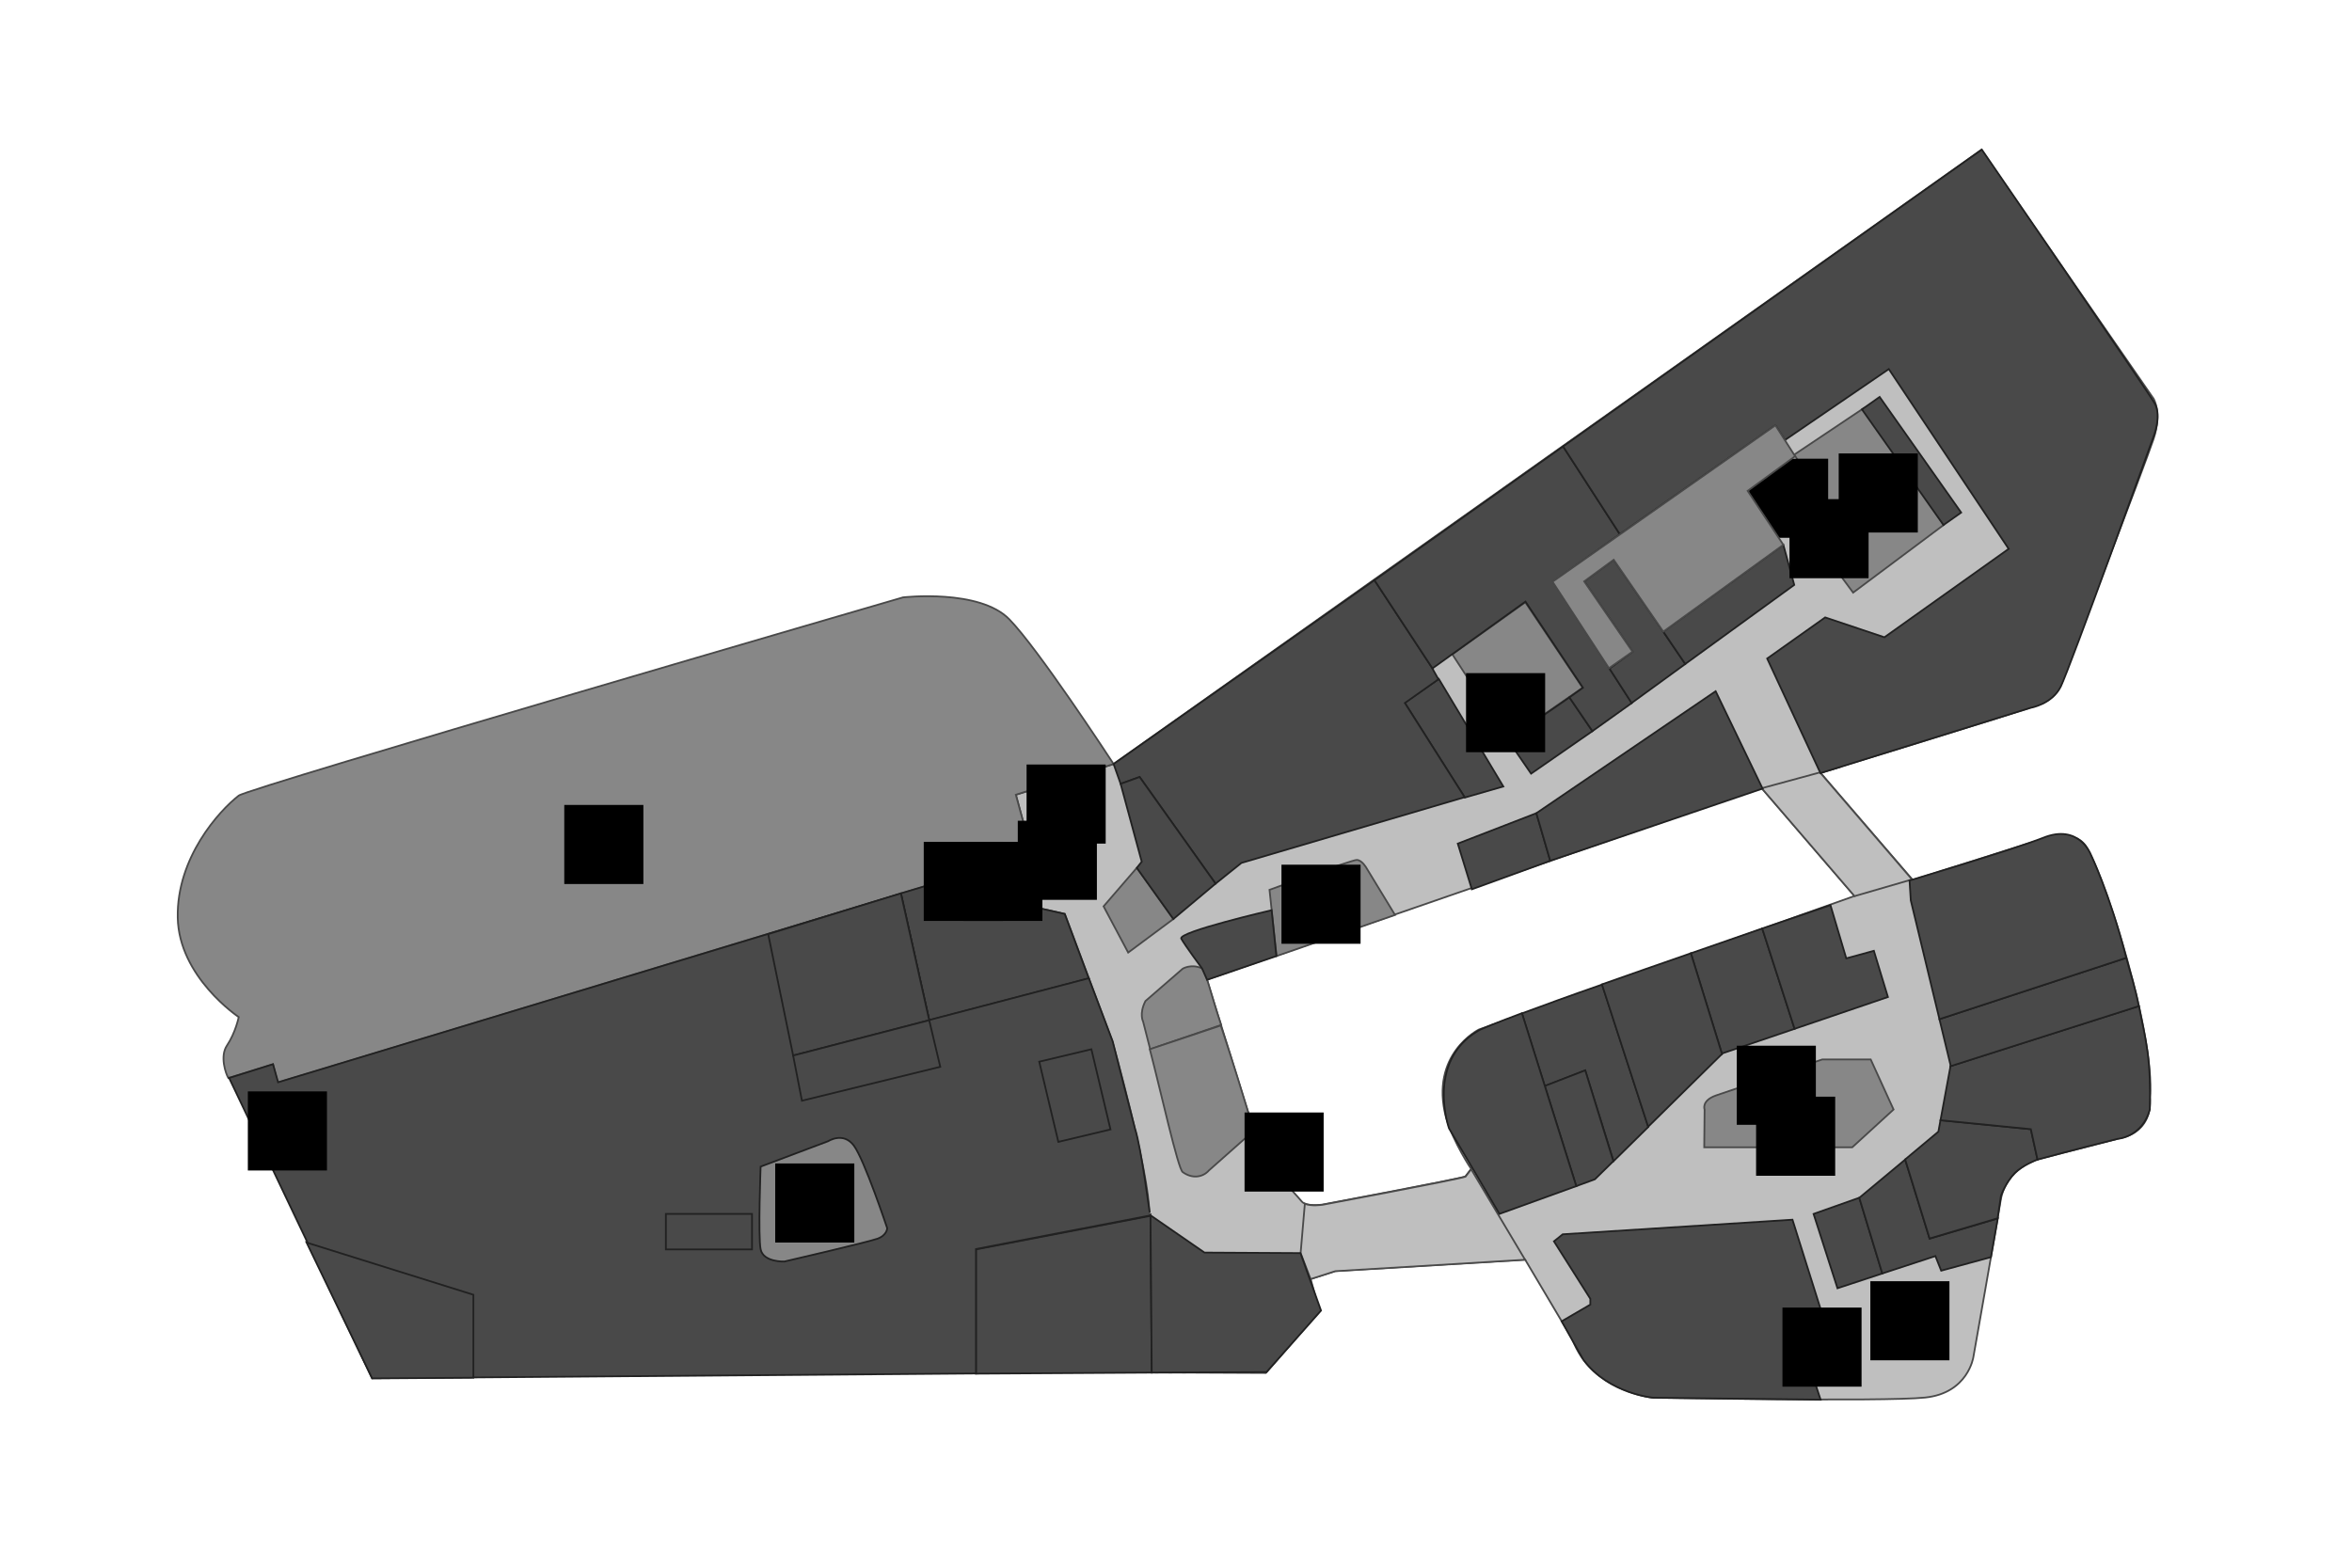
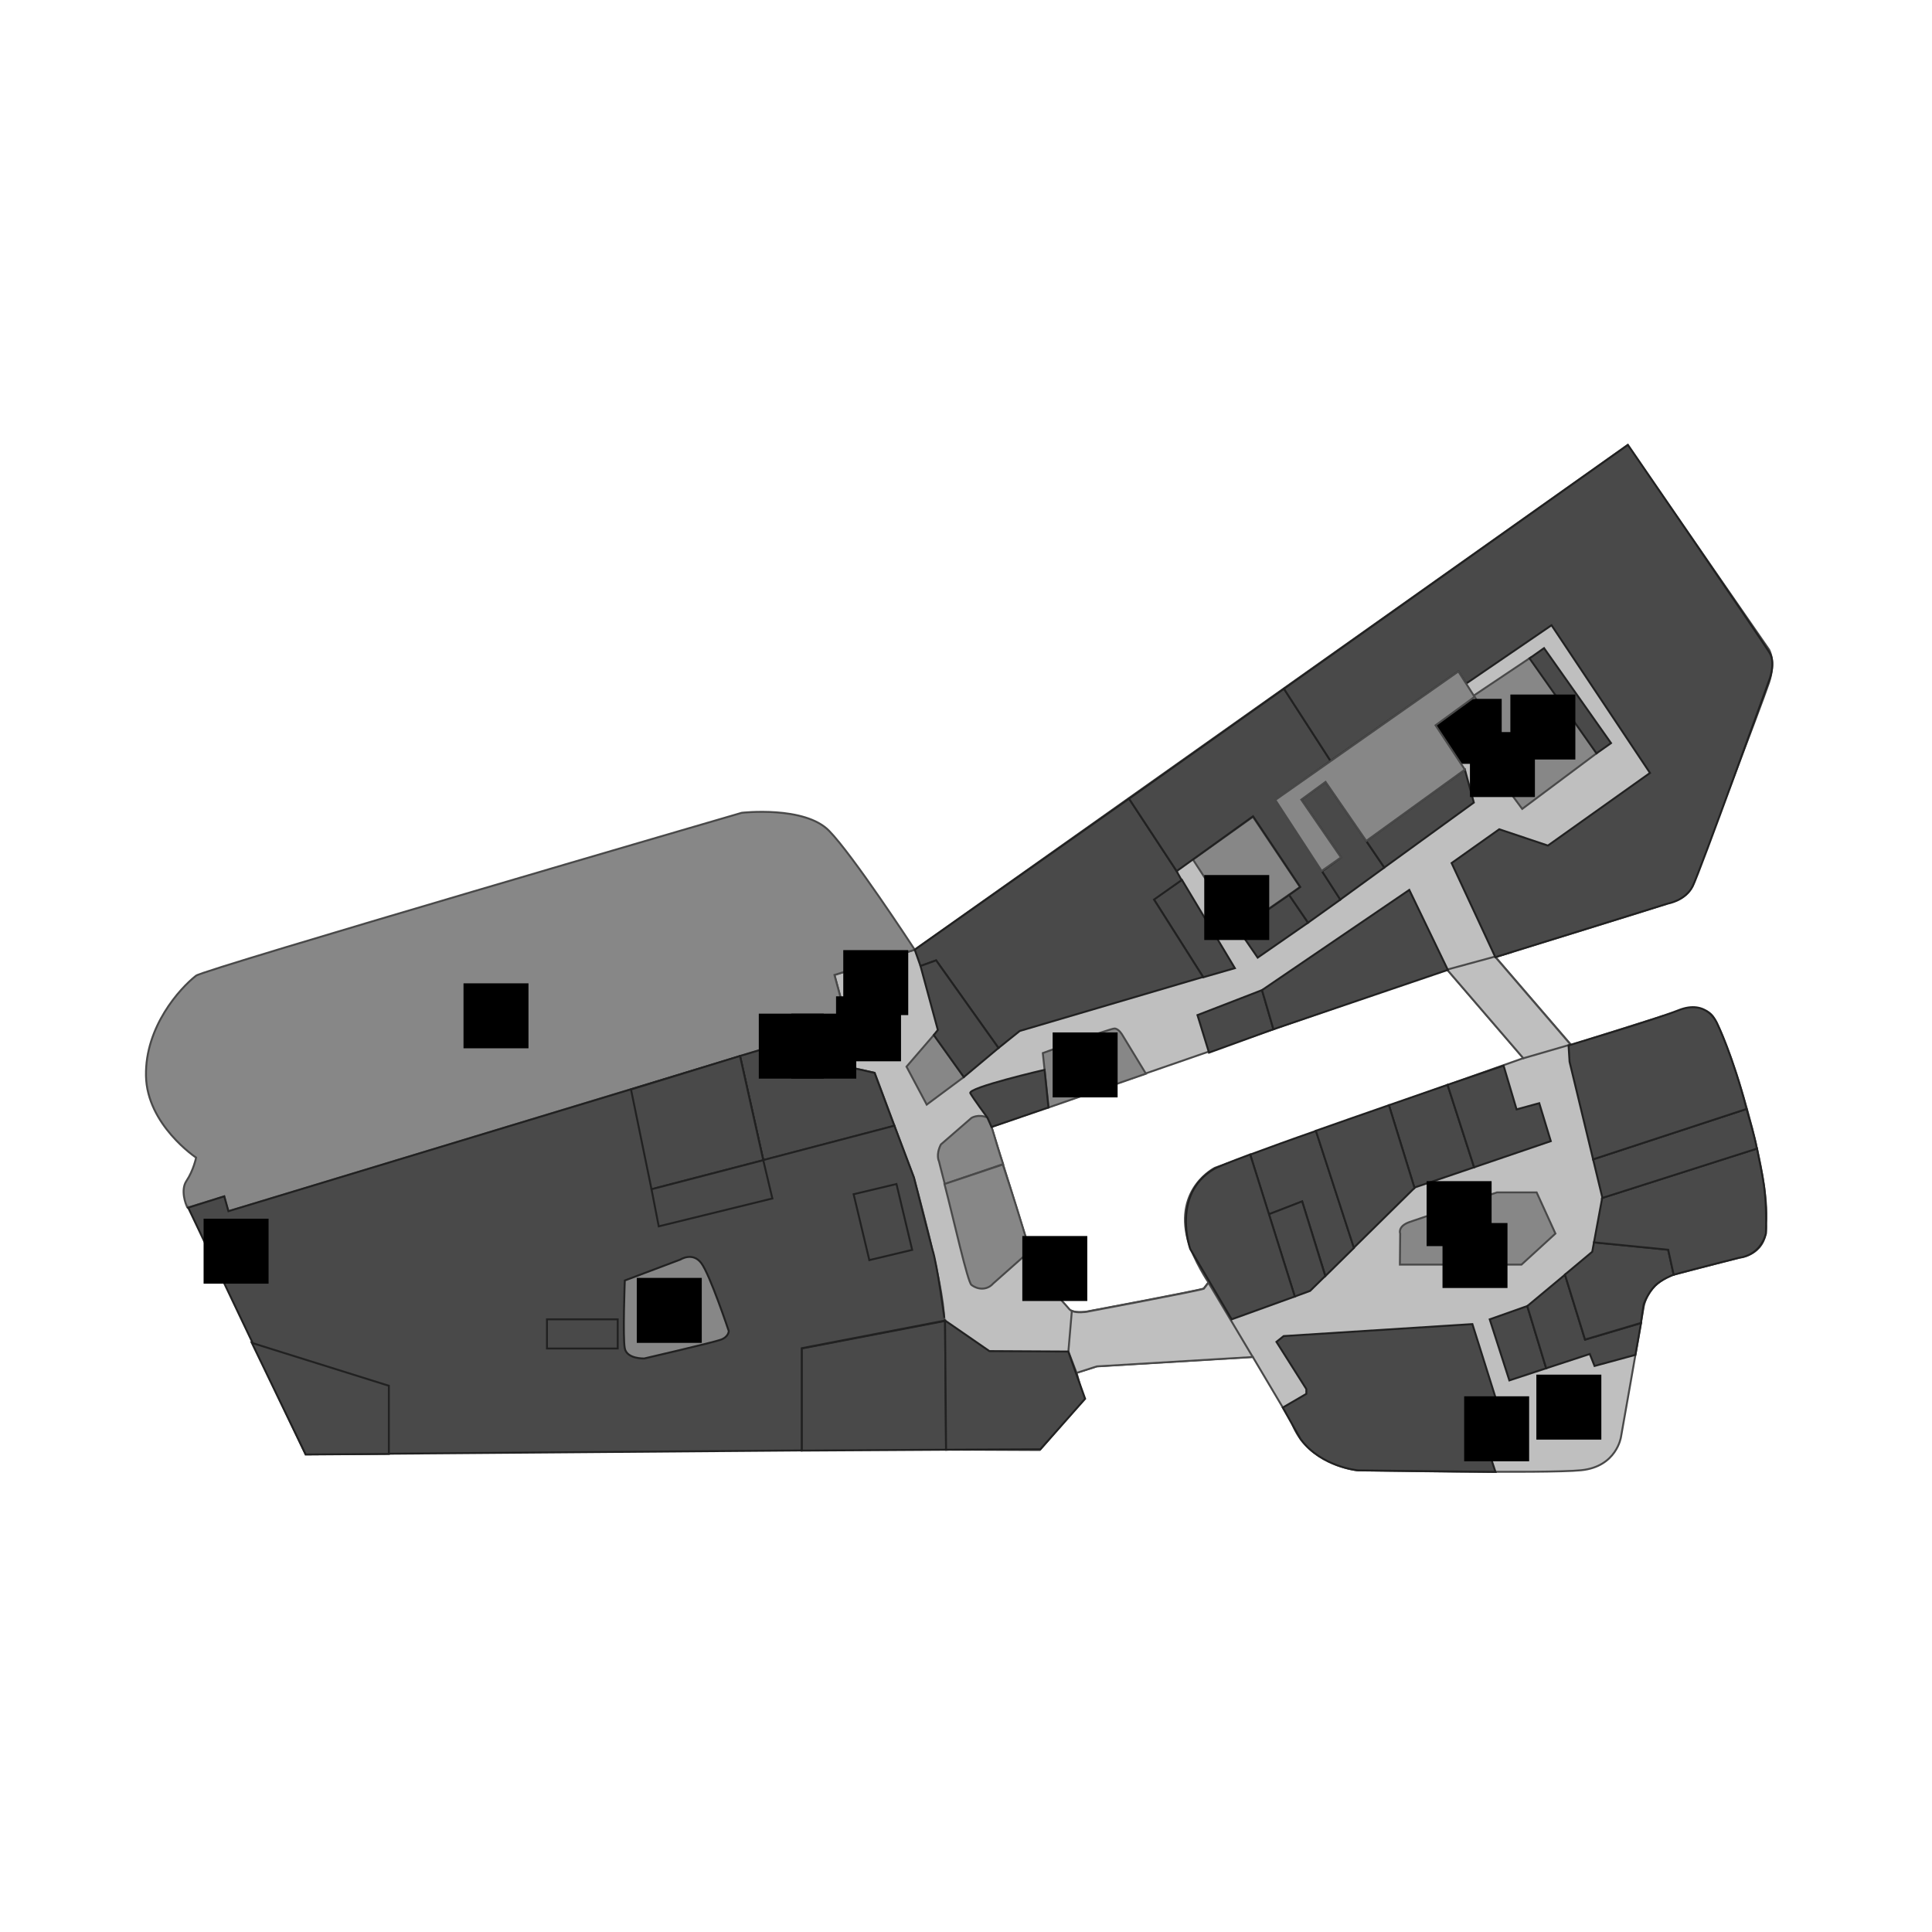
- <svg xmlns="http://www.w3.org/2000/svg" version="1.1" id="Layer_1" x="0px" y="0px" viewBox="0 0 1338 892" style="enable-background:new 0 0 1338 892;" xml:space="preserve">
-   <style type="text/css">
- 	.st0{fill:#BFBFBF;stroke:#494949;stroke-miterlimit:10;}
- 	.st1{fill:#878787;stroke:#494949;stroke-miterlimit:10;}
- 	.st2{fill:#878787;}
- 	.st3{fill:#494949;stroke:#212121;stroke-miterlimit:10;}
- </style>
+ <svg xmlns="http://www.w3.org/2000/svg" version="1.1" id="Layer_1" x="0px" y="0px" width="1000px" height="1000px" viewBox="0 0 1000 1000" enable-background="new 0 0 1000 1000" xml:space="preserve">
  <g id="background">
</g>
  <g id="etc">
-     <path class="st0" d="M1174.1,384.8c0,0,46-120,51-135s0-23,0-23l-98-141.5L633.5,434.7l0,0l-55.6,17.5l9.1,33.6l-5.8,1.9l8.8,28.8   l15.7,3.5l27,72.1c0,0,21.3,75.6,21.1,98.3c-0.2,14.2,1.2,90.5,1.2,90.5l65.1,0.3l30.5-35l-5-18.5l14-4.5l108-6.5l27,45.5   c10.5,29,45,33,45,33s131,2.5,155.5,0s27.5-23,27.5-23s12.5-70.5,15.5-89s21-23.5,21-23.5l46.5-12c0,0,19-2,17.5-23.5   c3-35-25-123.5-35.5-141c-5.5-12-23.5-6.5-23.5-6.5l-76,24l-52.5-61c0,0,113-34.5,125-39S1174.1,384.8,1174.1,384.8z M1055,509.8   l-213.7,76c0,0-28.2,14-18.7,50c4.4,14.7,14.3,29.3,14.3,29.3l-3.3,4.3c-4,1.5-81.3,16-81.3,16s-9.2,1.3-11.7-1.7s-9-10-9-10   l15.3-10.3l-17.3-28l-16,9l-27-87L1002,448.2L1055,509.8z" />
-     <path class="st1" d="M155.3,605.6L155.3,605.6L158,616l429-130.2l-9.1-33.6l0,0l0,0l55.6-17.5c-2.9-4.4-42.9-65.5-59.3-82.3   c-17-17.5-60.5-12.5-60.5-12.5S141.4,448.3,135.8,452.7c-11.2,8.7-35.3,35.3-34.7,69.3s34.7,56.7,34.7,56.7s-1.7,8.7-6.7,16.2   c-4.1,6.1-0.7,16,0.8,18.5L155.3,605.6L155.3,605.6z" />
-     <path class="st1" d="M969.7,631.3c0,0-2-5,6.5-8s60.5-20.5,60.5-20.5h27.5l13,28.5l-23.5,21.5h-84.2L969.7,631.3z" />
-     <path class="st1" d="M722.2,506.3l4,37.7l67.4-23.4l-16.3-26.8c0,0-2.5-4.5-5.5-4.5S722.2,506.3,722.2,506.3z" />
-     <path id="_x3C_Path_x3E_" class="st1" d="M683.8,551c-6.2-2.8-11,0.2-11,0.2l-21.2,18.4c-3.7,7.3-1.3,11.7-1.3,11.7s1.6,6.5,4,15.7   l40.4-13.8C689,566.4,685.8,551.9,683.8,551z" />
-     <polygon class="st1" points="1020.7,258.7 1060.3,232.2 1105.7,298.7 1054.2,337.2 1045.7,325.7 1058.3,316.2  " />
-     <polygon class="st1" points="826.2,372.3 857.7,420.8 900.3,391.3 867.7,342.7  " />
-     <path class="st0" d="M745.6,727.8l14-4.5l108-6.5l-30.7-51.5l-3.2,4.2c-4,1.5-81.3,16-81.3,16s-6.6,1-10.1-0.6l-2.4,28.1l5.8,15.1   L745.6,727.8z" />
-     <path class="st0" d="M1035.6,439.8c0,0,4.4-1.3,11.5-3.5l0,0l-44.9,12.2l52.8,61.4l32.7-9.5L1035.6,439.8z" />
-     <path id="q-space-2f" class="st1" d="M654.1,597c6.3,24.1,16,68,18.7,69.9c5.5,4,11.5,3,15-1l25.5-22.6   c-8.8-28.5-9.6-31.7-18.8-59.8L654.1,597z" />
-     <path class="st2" d="M432.7,663.8l38.5-14.5c0,0,8.5-5.5,14.5,2.5s19,47,19,47s0,4-5.5,6s-53,13-53,13s-12,0.5-13.5-7   S432.7,663.8,432.7,663.8z" />
-     <polygon id="q2b-3" class="st1" points="627.8,515.7 641.8,542 667.5,522.9 646.7,493.8  " />
+     <path fill="#BFBFBF" stroke="#494949" stroke-miterlimit="10" d="M877.504,454.26c0,0,34.38-89.686,38.116-100.896   c3.737-11.211,0-17.19,0-17.19l-73.243-105.755L473.468,491.555l0,0l-41.555,13.079l6.802,25.112l-4.335,1.42l6.577,21.524   l11.733,2.616l20.18,53.886c0,0,15.919,56.503,15.77,73.468c-0.149,10.613,0.897,67.639,0.897,67.639l48.654,0.225l22.795-26.159   l-3.736-13.826l10.463-3.363l80.718-4.858l20.179,34.007c7.848,21.674,33.633,24.663,33.633,24.663s97.907,1.869,116.218,0   c18.312-1.868,20.554-17.189,20.554-17.189s9.342-52.69,11.584-66.518c2.242-13.826,15.695-17.563,15.695-17.563l34.753-8.969   c0,0,14.2-1.494,13.079-17.563c2.242-26.158-18.684-92.302-26.531-105.381c-4.111-8.969-17.563-4.858-17.563-4.858l-56.802,17.938   l-39.237-45.591c0,0,84.454-25.784,93.423-29.147S877.504,454.26,877.504,454.26z M788.49,547.684l-159.716,56.801   c0,0-21.076,10.463-13.977,37.369c3.289,10.986,10.688,21.898,10.688,21.898l-2.467,3.214   c-2.989,1.121-60.763,11.958-60.763,11.958s-6.876,0.972-8.744-1.271s-6.727-7.474-6.727-7.474l11.435-7.698l-12.93-20.927   l-11.958,6.727l-20.179-65.022l235.725-81.614L788.49,547.684z" />
+     <path fill="#878787" stroke="#494949" stroke-miterlimit="10" d="M116.069,619.282L116.069,619.282l2.018,7.773l320.628-97.31   l-6.802-25.112l0,0l0,0l41.555-13.079c-2.167-3.289-32.062-48.954-44.319-61.51c-12.706-13.079-45.217-9.342-45.217-9.342   s-278.251,81.016-282.437,84.305c-8.371,6.502-26.382,26.383-25.934,51.793c0.448,25.411,25.934,42.377,25.934,42.377   s-1.271,6.502-5.007,12.107c-3.064,4.56-0.523,11.959,0.598,13.827L116.069,619.282L116.069,619.282z" />
+     <path fill="#878787" stroke="#494949" stroke-miterlimit="10" d="M724.738,638.49c0,0-1.494-3.737,4.858-5.979   c6.353-2.241,45.217-15.321,45.217-15.321h20.553l9.716,21.301l-17.563,16.068h-62.93L724.738,638.49z" />
+     <path fill="#878787" stroke="#494949" stroke-miterlimit="10" d="M539.761,545.067l2.989,28.177l50.374-17.489l-12.183-20.03   c0,0-1.868-3.363-4.11-3.363S539.761,545.067,539.761,545.067z" />
+     <path id="_x3C_Path_x3E_" fill="#878787" stroke="#494949" stroke-miterlimit="10" d="M511.062,578.476   c-4.634-2.093-8.222,0.149-8.222,0.149l-15.845,13.752c-2.765,5.456-0.972,8.744-0.972,8.744s1.196,4.858,2.99,11.734   l30.194-10.314C514.947,589.985,512.556,579.148,511.062,578.476z" />
+     <polygon fill="#878787" stroke="#494949" stroke-miterlimit="10" points="762.855,360.015 792.451,340.209 826.383,389.91    787.893,418.685 781.539,410.09 790.957,402.99  " />
+     <polygon fill="#878787" stroke="#494949" stroke-miterlimit="10" points="617.488,444.918 641.031,481.166 672.87,459.118    648.505,422.795  " />
+     <path fill="#BFBFBF" stroke="#494949" stroke-miterlimit="10" d="M557.25,710.613l10.463-3.363l80.718-4.858l-22.944-38.49   l-2.393,3.139c-2.989,1.121-60.762,11.958-60.762,11.958s-4.933,0.748-7.549-0.448l-1.794,21.002l4.335,11.285L557.25,710.613z" />
+     <path fill="#BFBFBF" stroke="#494949" stroke-miterlimit="10" d="M773.991,495.366c0,0,3.288-0.972,8.595-2.616l0,0l-33.558,9.118   l39.462,45.89l24.439-7.1L773.991,495.366z" />
+     <path id="q-space-2f" fill="#878787" stroke="#494949" stroke-miterlimit="10" d="M488.864,612.855   c4.708,18.012,11.958,50.821,13.976,52.242c4.111,2.989,8.595,2.241,11.211-0.748l19.059-16.891   c-6.577-21.301-7.175-23.692-14.051-44.693L488.864,612.855z" />
+     <path fill="#878787" d="M323.394,662.78l28.774-10.837c0,0,6.353-4.11,10.837,1.868c4.484,5.979,14.2,35.127,14.2,35.127   s0,2.989-4.111,4.484c-4.11,1.495-39.611,9.716-39.611,9.716s-8.968,0.374-10.089-5.231S323.394,662.78,323.394,662.78z" />
+     <polygon id="q2b-3" fill="#878787" stroke="#494949" stroke-miterlimit="10" points="469.208,552.093 479.671,571.749    498.879,557.474 483.333,535.725  " />
  </g>
  <g id="rooms">
-     <polygon id="q2c-1" class="st3" points="619.4,556.7 605.7,520 590.1,516.5 581.2,487.7 512.5,508.3 528.6,580.5  " />
-     <polygon id="q2c-3" class="st3" points="555.2,781.6 655.2,781 654.5,691.8 555.2,710.9  " />
-     <path id="qurator" class="st3" d="M645.7,642.3c-0.3-0.8-12.7-49.7-12.7-49.7l-13.6-36l-90.8,23.8l-16.1-71.9L158.2,615.8   l-2.9-10.3l-25.1,7.9c0.3,0.5,0.3,0.3,0.3,0.3l81.2,170.5l343.5-2.7v-70.8l99.1-19.1C654.2,691.8,649.2,652.7,645.7,642.3z    M499.2,704.8c-5.5,2-53,13-53,13s-12,0.5-13.5-7s0-47,0-47l38.5-14.5c0,0,8.5-5.5,14.5,2.5s19,47,19,47S504.7,702.8,499.2,704.8z" />
-     <polygon id="q2c-2" class="st3" points="654.5,691.5 685.2,712.7 739.8,713 751.5,745.7 720.5,780.7 655.2,781  " />
-     <polygon id="q2b-6" class="st3" points="833.3,453.8 855.2,447.5 818.5,386.3 799.1,399.8  " />
-     <polygon id="q2b-5" class="st3" points="633.5,434.7 637.5,446 648.3,442.1 691.5,502.8 706.2,491 833.2,453.6 799.2,400    818.3,386.5 814.8,380.3 814.9,380.3 781.9,330.1  " />
-     <polygon id="q2b-7" class="st3" points="857.8,421 871,440.2 905.9,416 892.8,396.8  " />
-     <polygon id="scarlet-platinum-lounge" class="st3" points="883.5,331 921.5,304 889.2,254 781.9,330.1 814.9,380.3 867.8,342.3    900.5,391.3 892.8,396.8 905.9,416 928.3,400 915.6,380.4  " />
-     <polygon id="q2b-2b" class="st3" points="837.3,506 829.3,480 874,462.7 881.9,489.8  " />
-     <polygon id="q2b-2a" class="st3" points="881.9,489.8 874,462.7 976,393.3 1002.7,448.7  " />
-     <path id="q2b-1" class="st3" d="M1005.3,374.7l30.3,65.2l119.7-37.2c0,0,12-2,17-12s52.7-142,52.7-142s5-12,0.7-19.3   c-5.4-9.1-98.3-144.3-98.3-144.3L889.2,254l32.3,50l88.5-62l5.4,8.4l59.1-40.4l68.2,102.3l-70.7,50.3l-33.7-11.3L1005.3,374.7z" />
-     <path id="q2a-12" class="st3" d="M961.9,542.4l17.7,57.3l0.4-0.4l40.9-13.9l-18.4-57.1C990.5,532.5,976.5,537.3,961.9,542.4z" />
-     <path id="q2a-13" class="st3" d="M1066,541l-15.7,4.3l-9-30.3c0,0-15.9,5.4-38.8,13.3l18.4,57.1l53.1-18.1L1066,541z" />
-     <path id="q2a-10" class="st3" d="M865.8,576.6l13,41.4l23-8.9l16.1,51.6l19.8-19.5l-26.3-81C894.1,566.2,878.2,572,865.8,576.6z" />
-     <path id="q2a-11" class="st3" d="M961.9,542.4c-16.7,5.8-34.2,11.9-50.6,17.7l26.3,81l42-41.4L961.9,542.4z" />
-     <polygon id="q2a-9" class="st3" points="878.8,617.9 896.7,674.9 907.3,671 917.8,660.7 901.8,609  " />
-     <path id="q2a-8" class="st3" d="M878.8,617.9l-13-41.4c-13.6,5.1-23,8.8-25.1,10.1C811,604.3,824.3,642,824.3,642l28.7,48.7   l43.7-15.8L878.8,617.9L878.8,617.9z" />
-     <rect id="q2c-5" x="378.8" y="690.7" class="st3" width="49" height="20.2" />
-     <polygon id="q2c-6" class="st3" points="528.6,580.5 451.2,600.6 437,531.5 512.5,508.3  " />
-     <polygon id="q2c-7" class="st3" points="456.2,626.3 534.9,607 528.6,580.5 451.2,600.6  " />
-     <rect id="q2c-8" x="596.2" y="599.9" transform="matrix(0.9728 -0.2318 0.2318 0.9728 -127.8456 158.7053)" class="st3" width="30.5" height="46.9" />
-     <polygon id="q2a-6" class="st3" points="1031.7,690.7 1045.3,733 1070.8,724.6 1057.7,681.5  " />
-     <polygon id="q2a-5" class="st3" points="1097.7,704.8 1083.8,659.8 1058,681.3 1057.7,681.5 1070.8,724.6 1101,714.7 1104.3,723    1132.6,715.3 1136.5,693.3  " />
-     <path id="q2a-4" class="st3" d="M1159.1,659.8l-3.8-17.3l-51.4-5.1l-1.2,6.5l-18.9,15.8l13.9,45l38.7-11.5l1.9-12.8   c0,0,2.6-7.5,7.9-13C1150.9,662.9,1158.3,660.1,1159.1,659.8z" />
-     <path id="q2a-3" class="st3" d="M1216.8,572.4l-107.2,34.2l-5.7,30.8l51.4,5.1l0,0l0,0l3.8,17.3c16.4-4.5,45.6-11.8,45.6-11.8   s14-1,18.3-16.7c0.3-12.8,0-22.6-1.3-32.8C1220.4,589.1,1218.4,580.9,1216.8,572.4z" />
-     <path id="q2a-2" class="st3" d="M1209.6,545l-106.3,34.9l6.3,26.1l-0.1,0.7l107.2-34.2C1214.9,562.6,1211.8,553.4,1209.6,545z" />
-     <path id="q2a-7" class="st3" d="M888.4,751.8l16.3-9.5V739L884,706.3l5-4l130.7-8.3l17,54l-15.3,5.3l14.3,43.1l-95.2-1.1   c0,0-25.2-2.2-39.5-21.3C901,774.4,888.4,751.8,888.4,751.8z" />
-     <polygon id="q2b-8" class="st3" points="946.2,359.4 918,318.5 901.2,330.8 928.7,370.8 915.6,380.4 928.2,400 958.6,377.9    958.7,377.8  " />
-     <polygon id="q2b-9" class="st3" points="1014.5,310 946.2,359.4 958.7,377.8 1020.7,332.8  " />
-     <path id="q2a-1" class="st3" d="M1189.3,486c0,0-6.7-17.5-27-9.3c-15,6-76,24.3-76,24.3l0.7,11.3l16.3,67.6l106.3-34.9   C1200.1,508.2,1189.3,486,1189.3,486z" />
-     <polygon id="q2b-4" class="st3" points="637.5,446 649.5,490.3 646.7,493.8 667.5,522.9 691.5,502.8 648.3,442.1  " />
-     <rect id="q2b-11" x="1081.3" y="222" transform="matrix(0.8172 -0.5763 0.5763 0.8172 47.6471 674.6717)" class="st3" width="12.3" height="80.5" />
-     <path id="q2b-12" class="st3" d="M726.1,544l-2.7-26.1c0,0-53.5,12.4-51.4,16.2s11.8,16.9,11.8,16.9l2.9,6.5L726.1,544z" />
-     <polygon id="q2c-4" class="st3" points="174.4,707 269.3,736.7 269.3,783.9 211.7,784.3  " />
+     <polygon id="q2c-1" fill="#494949" stroke="#212121" stroke-miterlimit="10" points="462.93,582.735 452.69,555.307    441.031,552.69 434.38,531.166 383.034,546.562 395.067,600.523  " />
+     <polygon id="q2c-3" fill="#494949" stroke="#212121" stroke-miterlimit="10" points="414.947,750.822 489.687,750.374    489.163,683.707 414.947,697.982  " />
+     <path id="qurator" fill="#494949" stroke="#212121" stroke-miterlimit="10" d="M482.586,646.712   c-0.225-0.599-9.492-37.146-9.492-37.146l-10.164-26.905l-67.862,17.787l-12.033-53.736l-264.798,80.194l-2.167-7.698   l-18.759,5.904c0.224,0.373,0.224,0.224,0.224,0.224l60.688,127.43l256.726-2.019v-52.914l74.066-14.275   C488.938,683.707,485.202,654.484,482.586,646.712z M373.094,693.423c-4.11,1.495-39.611,9.716-39.611,9.716   s-8.968,0.374-10.089-5.231s0-35.127,0-35.127l28.774-10.837c0,0,6.353-4.11,10.837,1.868c4.484,5.979,14.2,35.127,14.2,35.127   S377.205,691.928,373.094,693.423z" />
+     <polygon id="q2c-2" fill="#494949" stroke="#212121" stroke-miterlimit="10" points="489.163,683.482 512.107,699.327    552.915,699.552 561.659,723.991 538.49,750.149 489.687,750.374  " />
+     <polygon id="q2b-6" fill="#494949" stroke="#212121" stroke-miterlimit="10" points="622.795,505.83 639.163,501.121    611.734,455.381 597.234,465.471  " />
+     <polygon id="q2b-5" fill="#494949" stroke="#212121" stroke-miterlimit="10" points="473.468,491.555 476.457,500 484.529,497.085    516.816,542.451 527.803,533.632 622.721,505.68 597.31,465.62 611.584,455.53 608.969,450.896 609.043,450.896 584.38,413.378     " />
+     <polygon id="q2b-7" fill="#494949" stroke="#212121" stroke-miterlimit="10" points="641.106,481.315 650.972,495.665    677.056,477.578 667.265,463.229  " />
+     <polygon id="scarlet-platinum-lounge" fill="#494949" stroke="#212121" stroke-miterlimit="10" points="660.314,414.051    688.715,393.872 664.574,356.502 584.38,413.378 609.043,450.896 648.58,422.496 673.02,459.118 667.265,463.229 677.056,477.578    693.797,465.62 684.305,450.972  " />
+     <polygon id="q2b-2b" fill="#494949" stroke="#212121" stroke-miterlimit="10" points="625.785,544.843 619.806,525.411    653.214,512.481 659.118,532.735  " />
+     <polygon id="q2b-2a" fill="#494949" stroke="#212121" stroke-miterlimit="10" points="659.118,532.735 653.214,512.481    729.447,460.613 749.402,502.018  " />
+     <path id="q2b-1" fill="#494949" stroke="#212121" stroke-miterlimit="10" d="M751.346,446.712l22.646,48.729l89.462-27.803   c0,0,8.969-1.495,12.705-8.969c3.737-7.474,39.388-106.129,39.388-106.129s3.736-8.969,0.522-14.424   c-4.035-6.801-73.468-107.848-73.468-107.848L664.574,356.502l24.141,37.369l66.144-46.338l4.035,6.278l44.171-30.194   l50.972,76.458l-52.841,37.593l-25.187-8.445L751.346,446.712z" />
+     <path id="q2a-12" fill="#494949" stroke="#212121" stroke-miterlimit="10" d="M718.909,572.048l13.229,42.825l0.299-0.299   l30.568-10.389l-13.752-42.676C740.284,564.648,729.82,568.236,718.909,572.048z" />
+     <path id="q2a-13" fill="#494949" stroke="#212121" stroke-miterlimit="10" d="M796.712,571.002l-11.734,3.213l-6.727-22.646   c0,0-11.884,4.036-28.998,9.94l13.752,42.676l39.686-13.528L796.712,571.002z" />
+     <path id="q2a-10" fill="#494949" stroke="#212121" stroke-miterlimit="10" d="M647.085,597.608l9.716,30.941l17.19-6.651   l12.032,38.564l14.799-14.573l-19.656-60.538C668.236,589.836,656.353,594.17,647.085,597.608z" />
+     <path id="q2a-11" fill="#494949" stroke="#212121" stroke-miterlimit="10" d="M718.909,572.048   c-12.481,4.335-25.561,8.894-37.818,13.229l19.656,60.538l31.391-30.941L718.909,572.048z" />
+     <polygon id="q2a-9" fill="#494949" stroke="#212121" stroke-miterlimit="10" points="656.801,628.476 670.18,671.076    678.102,668.161 685.949,660.463 673.991,621.823  " />
+     <path id="q2a-8" fill="#494949" stroke="#212121" stroke-miterlimit="10" d="M656.801,628.476l-9.716-30.942   c-10.164,3.812-17.189,6.577-18.759,7.549c-22.197,13.229-12.258,41.405-12.258,41.405l21.45,36.397l32.661-11.809L656.801,628.476   L656.801,628.476z" />
+     <rect id="q2c-5" x="283.109" y="682.885" fill="#494949" stroke="#212121" stroke-miterlimit="10" width="36.621" height="15.098" />
+     <polygon id="q2c-6" fill="#494949" stroke="#212121" stroke-miterlimit="10" points="395.067,600.523 337.22,615.546    326.607,563.901 383.034,546.562  " />
+     <polygon id="q2c-7" fill="#494949" stroke="#212121" stroke-miterlimit="10" points="340.957,634.753 399.775,620.329    395.067,600.523 337.22,615.546  " />
+     <rect id="q2c-8" x="445.602" y="615.034" transform="matrix(-0.9728 0.2318 -0.2318 -0.9728 1048.182 1141.956)" fill="#494949" stroke="#212121" stroke-miterlimit="10" width="22.796" height="35.053" />
+     <polygon id="q2a-6" fill="#494949" stroke="#212121" stroke-miterlimit="10" points="771.076,682.885 781.24,714.499    800.299,708.221 790.508,676.009  " />
+     <polygon id="q2a-5" fill="#494949" stroke="#212121" stroke-miterlimit="10" points="820.403,693.423 810.015,659.791    790.732,675.859 790.508,676.009 800.299,708.221 822.87,700.822 825.336,707.025 846.487,701.271 849.402,684.828  " />
+     <path id="q2a-4" fill="#494949" stroke="#212121" stroke-miterlimit="10" d="M866.293,659.791l-2.84-12.93l-38.416-3.812   l-0.896,4.857l-14.126,11.809l10.389,33.633l28.924-8.596l1.42-9.566c0,0,1.943-5.605,5.904-9.716   C860.164,662.107,865.695,660.015,866.293,659.791z" />
+     <path id="q2a-3" fill="#494949" stroke="#212121" stroke-miterlimit="10" d="M909.417,594.47l-80.119,25.561l-4.261,23.02   l38.416,3.812l0,0l0,0l2.84,12.93c12.258-3.363,34.081-8.819,34.081-8.819s10.463-0.747,13.677-12.481   c0.225-9.566,0-16.891-0.972-24.514C912.107,606.95,910.613,600.822,909.417,594.47z" />
+     <path id="q2a-2" fill="#494949" stroke="#212121" stroke-miterlimit="10" d="M904.036,573.991l-79.447,26.084l4.709,19.506   l-0.075,0.523l80.119-25.561C907.997,587.145,905.68,580.27,904.036,573.991z" />
+     <path id="q2a-7" fill="#494949" stroke="#212121" stroke-miterlimit="10" d="M663.977,728.55l12.182-7.1v-2.467l-15.471-24.439   l3.737-2.989l97.683-6.203l12.706,40.358l-11.436,3.961l10.688,32.213l-71.15-0.822c0,0-18.834-1.645-29.522-15.92   C673.394,745.441,663.977,728.55,663.977,728.55z" />
+     <polygon id="q2b-8" fill="#494949" stroke="#212121" stroke-miterlimit="10" points="707.175,435.276 686.099,404.708    673.543,413.901 694.096,443.797 684.305,450.972 693.722,465.62 716.442,449.104 716.518,449.028  " />
+     <polygon id="q2b-9" fill="#494949" stroke="#212121" stroke-miterlimit="10" points="758.221,398.356 707.175,435.276    716.518,449.028 762.855,415.396  " />
+     <path id="q2a-1" fill="#494949" stroke="#212121" stroke-miterlimit="10" d="M888.864,529.896c0,0-5.008-13.079-20.18-6.951   c-11.211,4.484-56.801,18.162-56.801,18.162l0.522,8.445l12.183,50.522l79.447-26.083   C896.936,546.487,888.864,529.896,888.864,529.896z" />
+     <polygon id="q2b-4" fill="#494949" stroke="#212121" stroke-miterlimit="10" points="476.457,500 485.426,533.109 483.333,535.725    498.879,557.474 516.816,542.451 484.529,497.085  " />
+     <rect id="q2b-11" x="808.143" y="332.613" transform="matrix(-0.8172 0.5763 -0.5763 -0.8172 1685.962 190.7158)" fill="#494949" stroke="#212121" stroke-miterlimit="10" width="9.193" height="60.162" />
+     <path id="q2b-12" fill="#494949" stroke="#212121" stroke-miterlimit="10" d="M542.676,573.244l-2.018-19.507   c0,0-39.985,9.268-38.416,12.107s8.819,12.631,8.819,12.631l2.167,4.857L542.676,573.244z" />
+     <polygon id="q2c-4" fill="#494949" stroke="#212121" stroke-miterlimit="10" points="130.344,695.067 201.271,717.265    201.271,752.541 158.221,752.84  " />
  </g>
  <g id="signs">
-     <rect id="parking" x="321" y="458" width="45" height="45" />
+     <rect id="parking" x="239.91" y="508.969" width="33.632" height="33.632" />
    <g id="escalator">
-       <rect id="escalator-1" x="441" y="662" width="45" height="45" />
-       <rect id="escalator-2" x="729" y="492" width="45" height="45" />
-       <rect id="escalator-3" x="999" y="624" width="45" height="45" />
-       <rect id="escalator-4" x="1046" y="258" width="45" height="45" />
+       <rect id="escalator-1" x="329.597" y="661.435" width="33.632" height="33.633" />
+       <rect id="escalator-2" x="544.843" y="534.38" width="33.633" height="33.632" />
+       <rect id="escalator-3" x="746.637" y="633.034" width="33.633" height="33.633" />
+       <rect id="escalator-4" x="781.764" y="359.492" width="33.633" height="33.632" />
    </g>
    <g id="lift">
-       <rect id="lift-1" x="579" y="467" width="45" height="45" />
-       <rect id="lift-2" x="1018" y="284" width="45" height="45" />
-       <rect id="lift-3" x="708" y="633" width="45" height="45" />
-       <rect id="lift-4" x="1014" y="744" width="45" height="45" />
-       <rect id="lift-5" x="988" y="595" width="45" height="45" />
-       <rect id="lift-6" x="834" y="383" width="45" height="45" />
+       <rect id="lift-1" x="432.735" y="515.695" width="33.633" height="33.632" />
+       <rect id="lift-2" x="760.837" y="378.924" width="33.633" height="33.632" />
+       <rect id="lift-3" x="529.148" y="639.761" width="33.632" height="33.633" />
+       <rect id="lift-4" x="757.848" y="722.721" width="33.632" height="33.632" />
+       <rect id="lift-5" x="738.416" y="611.36" width="33.632" height="33.632" />
+       <rect id="lift-6" x="623.318" y="452.915" width="33.633" height="33.632" />
    </g>
-     <rect id="stairs" x="548" y="479" width="45" height="45" />
+     <rect id="stairs" x="409.566" y="524.664" width="33.633" height="33.632" />
    <g id="toilet">
-       <rect id="toilet-1" x="584" y="435" width="45" height="45" />
-       <rect id="toilet-2" x="1064" y="729" width="45" height="45" />
-       <rect id="toilet-3" x="995" y="261" width="45" height="45" />
+       <rect id="toilet-1" x="436.473" y="491.778" width="33.632" height="33.633" />
+       <rect id="toilet-2" x="795.217" y="711.51" width="33.632" height="33.632" />
+       <rect id="toilet-3" x="743.647" y="361.734" width="33.632" height="33.632" />
    </g>
-     <rect id="information" x="141" y="621" width="45" height="45" />
-     <rect id="entrance" x="525.5" y="479" width="45" height="45" />
-     <polygon id="breastfeeding-room" class="st1" points="883.2,331 915.3,380.2 928.7,370.8 901.2,330.8 918,318.5 946.2,359.4    1014.5,310 994.2,279.3 1021.2,259.6 1010,242  " />
+     <rect id="information" x="105.381" y="630.792" width="33.632" height="33.633" />
+     <rect id="entrance" x="392.75" y="524.664" width="33.633" height="33.632" />
+     <polygon id="breastfeeding-room" fill="#878787" stroke="#494949" stroke-miterlimit="10" points="660.09,414.051 684.081,450.822    694.096,443.797 673.543,413.901 686.099,404.708 707.175,435.276 758.221,398.356 743.049,375.411 763.229,360.688    754.858,347.534  " />
  </g>
</svg>
